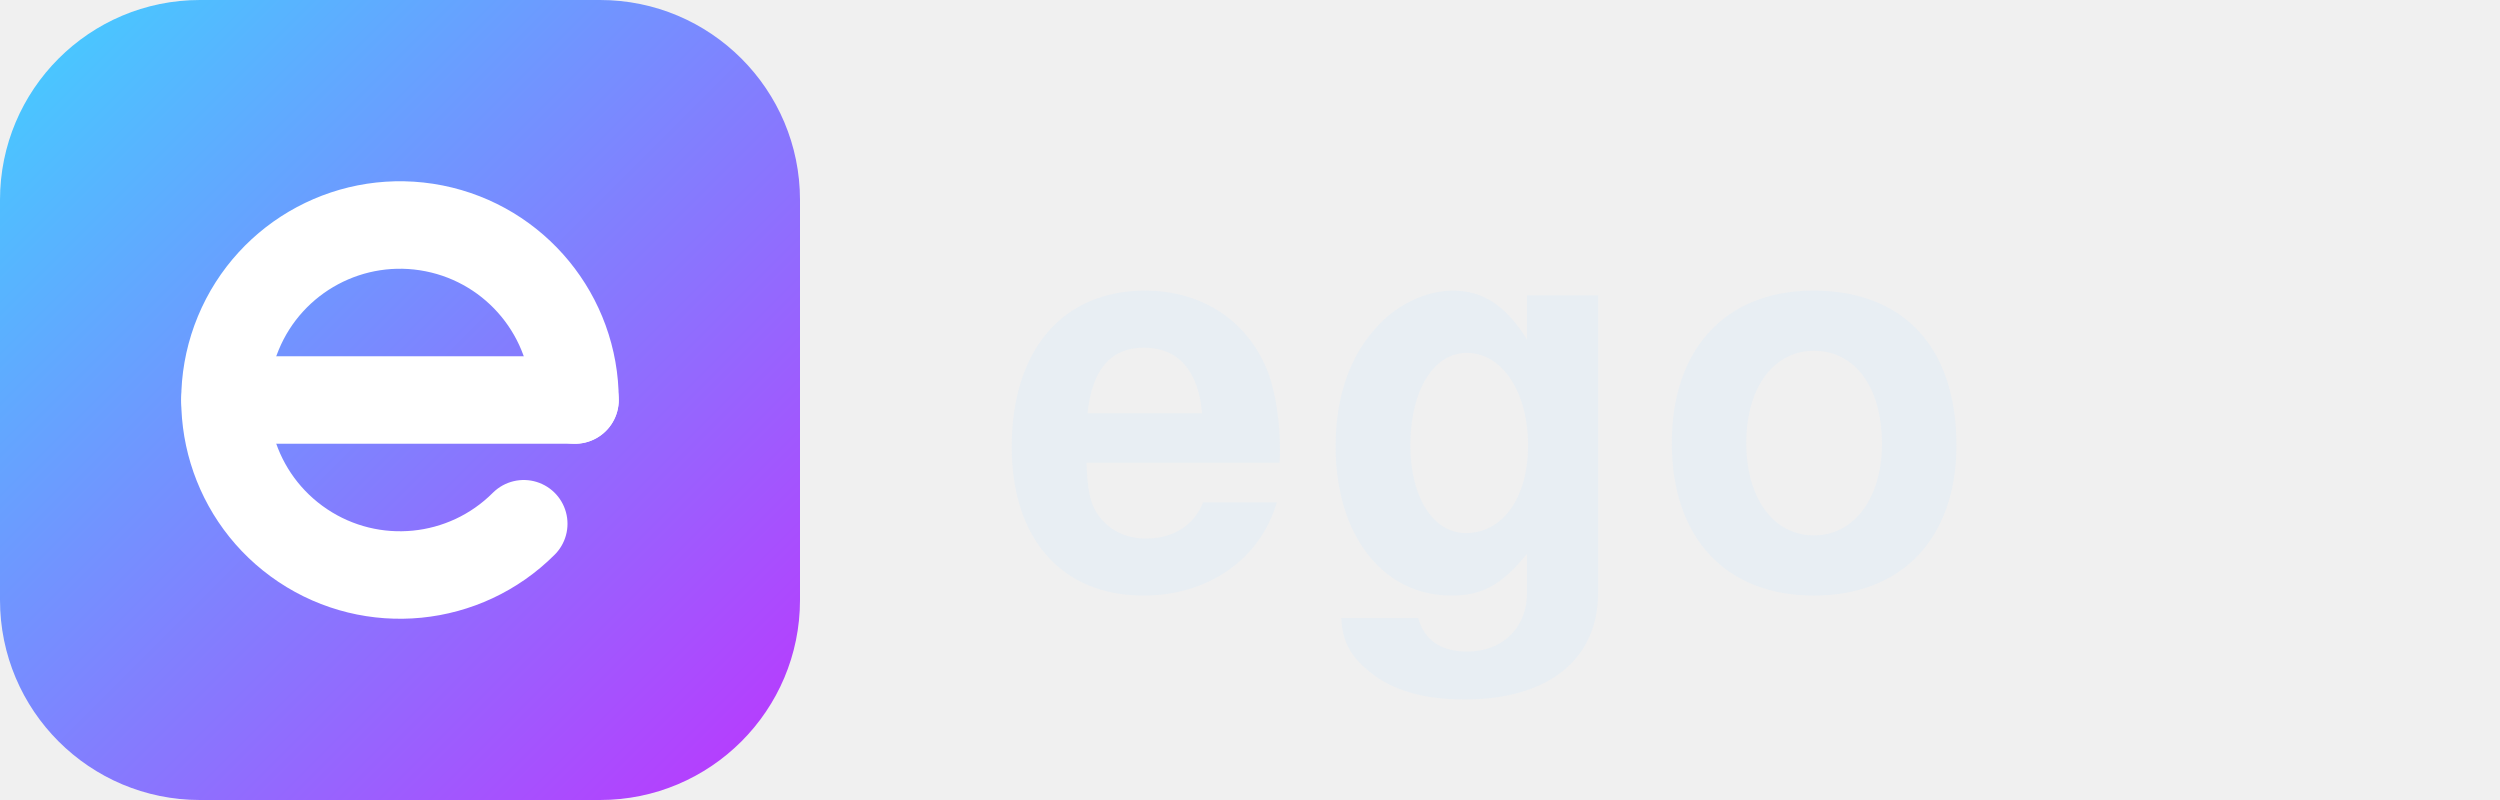
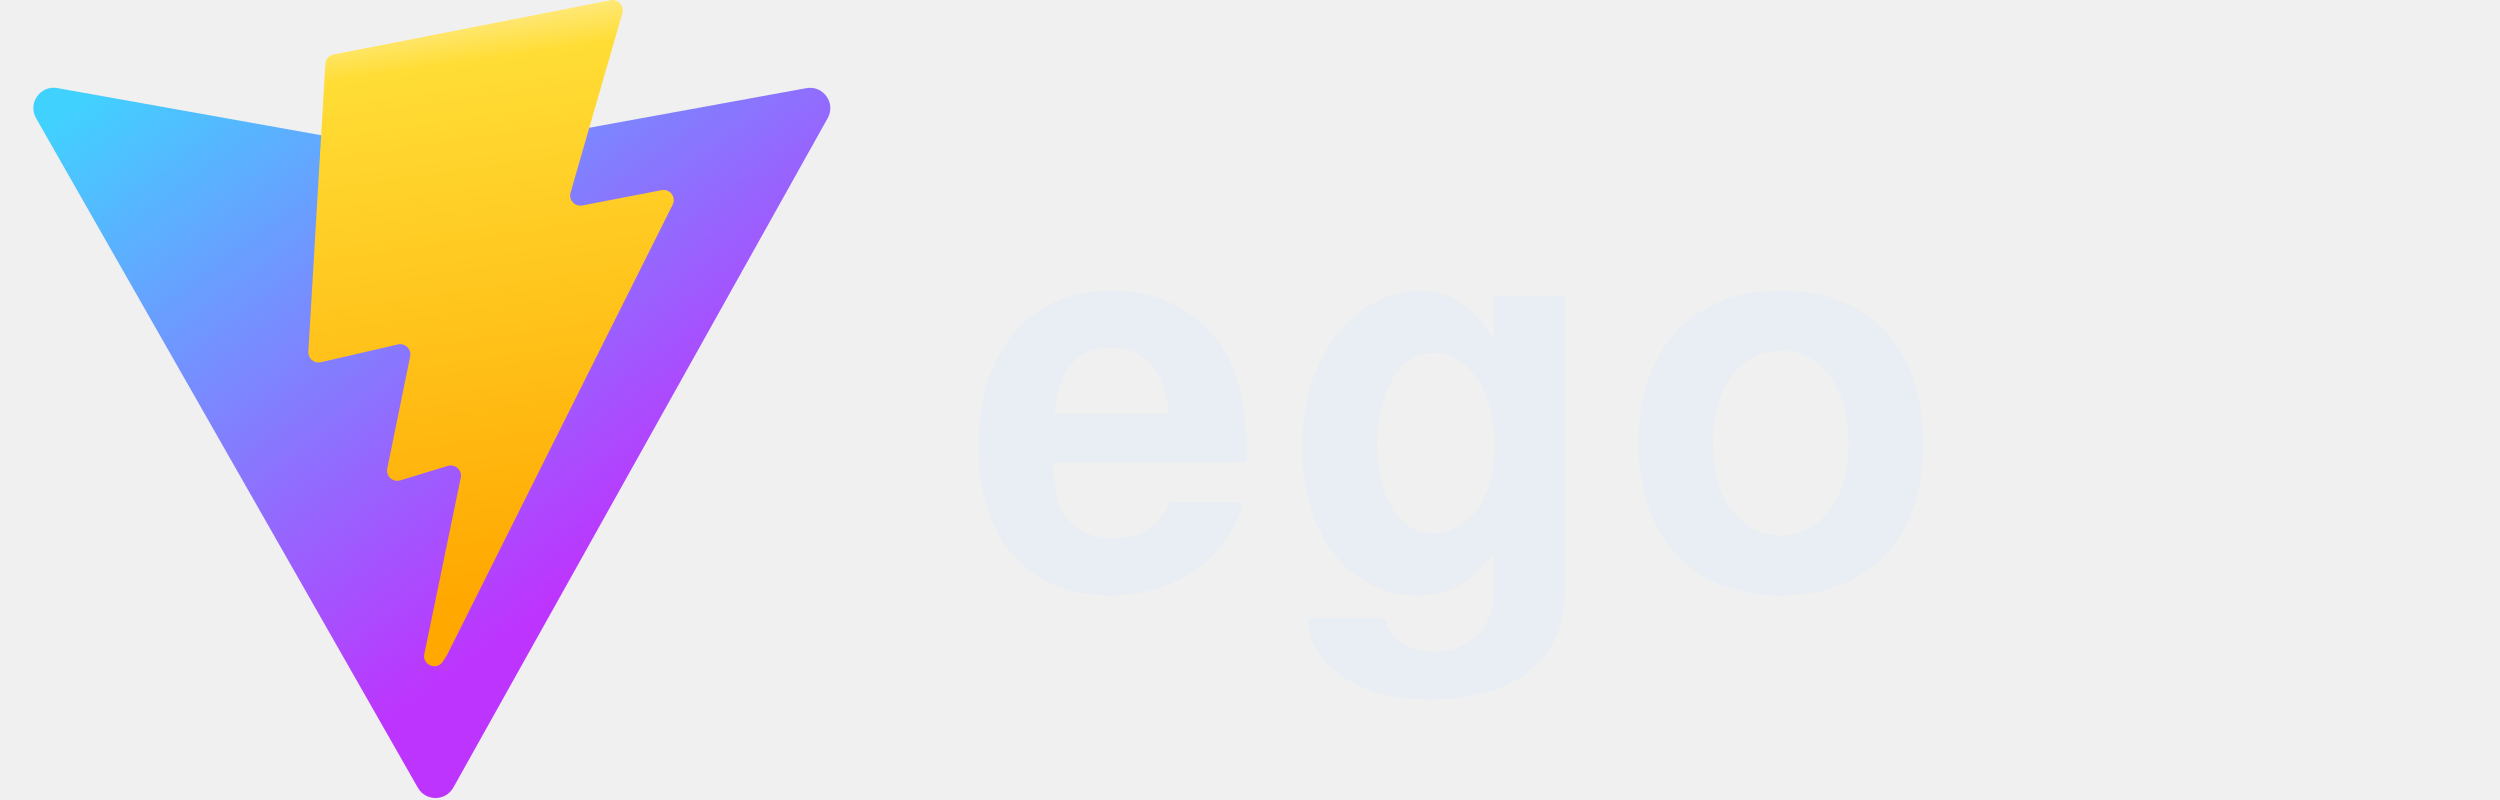
<svg xmlns="http://www.w3.org/2000/svg" viewBox="0 0 150 48" role="img" aria-label="ego">
-   <defs>
-     <linearGradient id="g" x1="0" y1="0" x2="1" y2="1">
-       <stop offset="0" stop-color="#41D1FF" />
-       <stop offset="1" stop-color="#BD34FE" />
-     </linearGradient>
-   </defs>
-   <g transform="scale(0.75)">
-     <rect width="64" height="64" rx="16" fill="url(#g)" />
-     <g fill="none" stroke="#fff" stroke-width="7" stroke-linecap="round">
-       <path d="M18 32H46" />
-       <path d="M46 32A14 14 0 1 0 41.9 41.9" />
-     </g>
+   <g transform="translate(2 0) scale(0.1868)">
+     <defs>
+       <linearGradient id="ego-a" x1="-.828%" x2="57.636%" y1="7.652%" y2="78.411%">
+         <stop offset="0%" stop-color="#41D1FF" />
+         <stop offset="100%" stop-color="#BD34FE" />
+       </linearGradient>
+       <linearGradient id="ego-b" x1="43.376%" x2="50.316%" y1="2.242%" y2="89.03%">
+         <stop offset="0%" stop-color="#FFEA83" />
+         <stop offset="8.333%" stop-color="#FFDD35" />
+         <stop offset="100%" stop-color="#FFA800" />
+       </linearGradient>
+     </defs>
+     <path fill="url(#ego-a)" d="M255.153 37.938L134.897 252.976c-2.483 4.44-8.862 4.466-11.382.048L.875 37.958c-2.746-4.814 1.371-10.646 6.827-9.67l120.385 21.517a6.537 6.537 0 0 0 2.322-.004l117.867-21.483c5.438-.991 9.574 4.796 6.877 9.62Z" />
+     <path fill="url(#ego-b)" d="M185.432.063L96.44 17.501a3.268 3.268 0 0 0-2.634 3.014l-5.474 92.456a3.268 3.268 0 0 0 3.997 3.378l24.777-5.718c2.318-.535 4.413 1.507 3.936 3.838l-7.361 36.047c-.495 2.426 1.782 4.5 4.151 3.78l15.304-4.649c2.372-.72 4.652 1.36 4.15 3.788l-11.698 56.621c-.732 3.542 3.979 5.473 5.943 2.437l1.313-2.028l72.516-144.72c1.215-2.423-.88-5.186-3.54-4.672l-25.505 4.922c-2.396.462-4.435-1.77-3.759-4.114l16.646-57.705c.677-2.35-1.37-4.583-3.769-4.113Z" />
  </g>
-   <text x="60" y="35" font-family="Archivo, Helvetica, Arial, sans-serif" font-size="32" font-weight="700" letter-spacing="1" fill="#e8eef3">ego</text>
+   <text x="58" y="35" font-family="Archivo, Helvetica, Arial, sans-serif" font-size="32" font-weight="700" letter-spacing="1" fill="#e8eef3">ego</text>
</svg>
